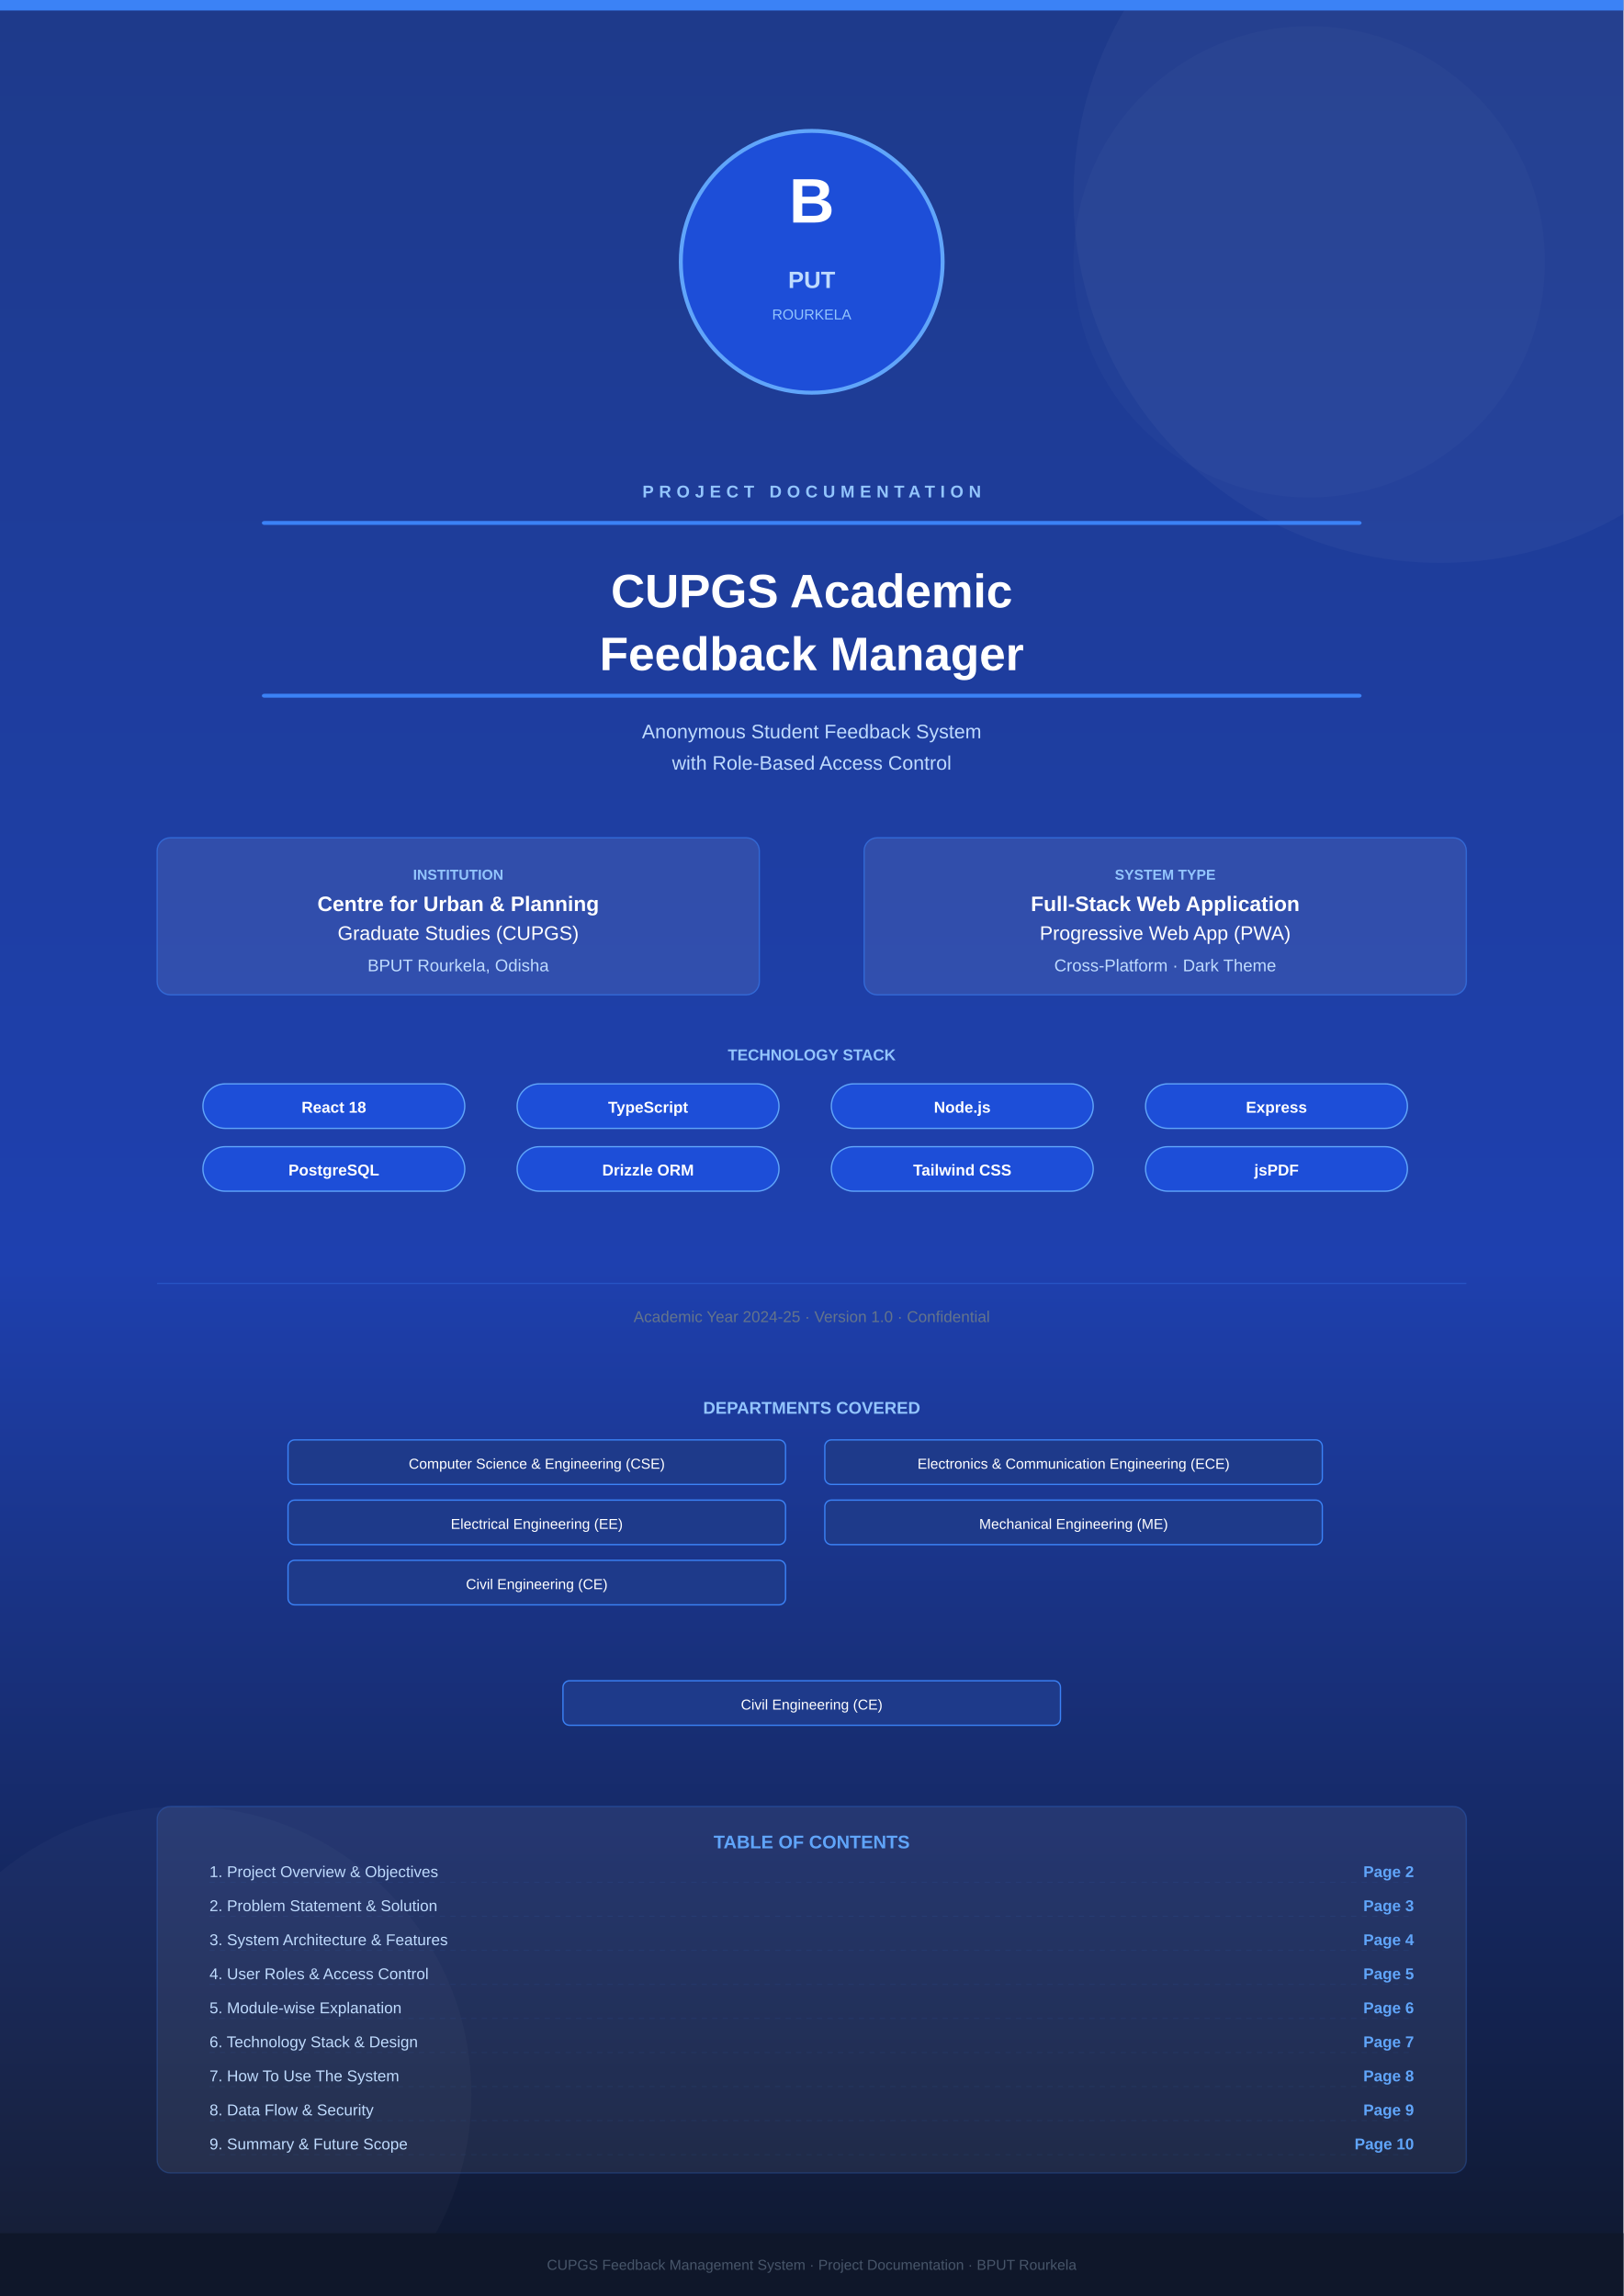
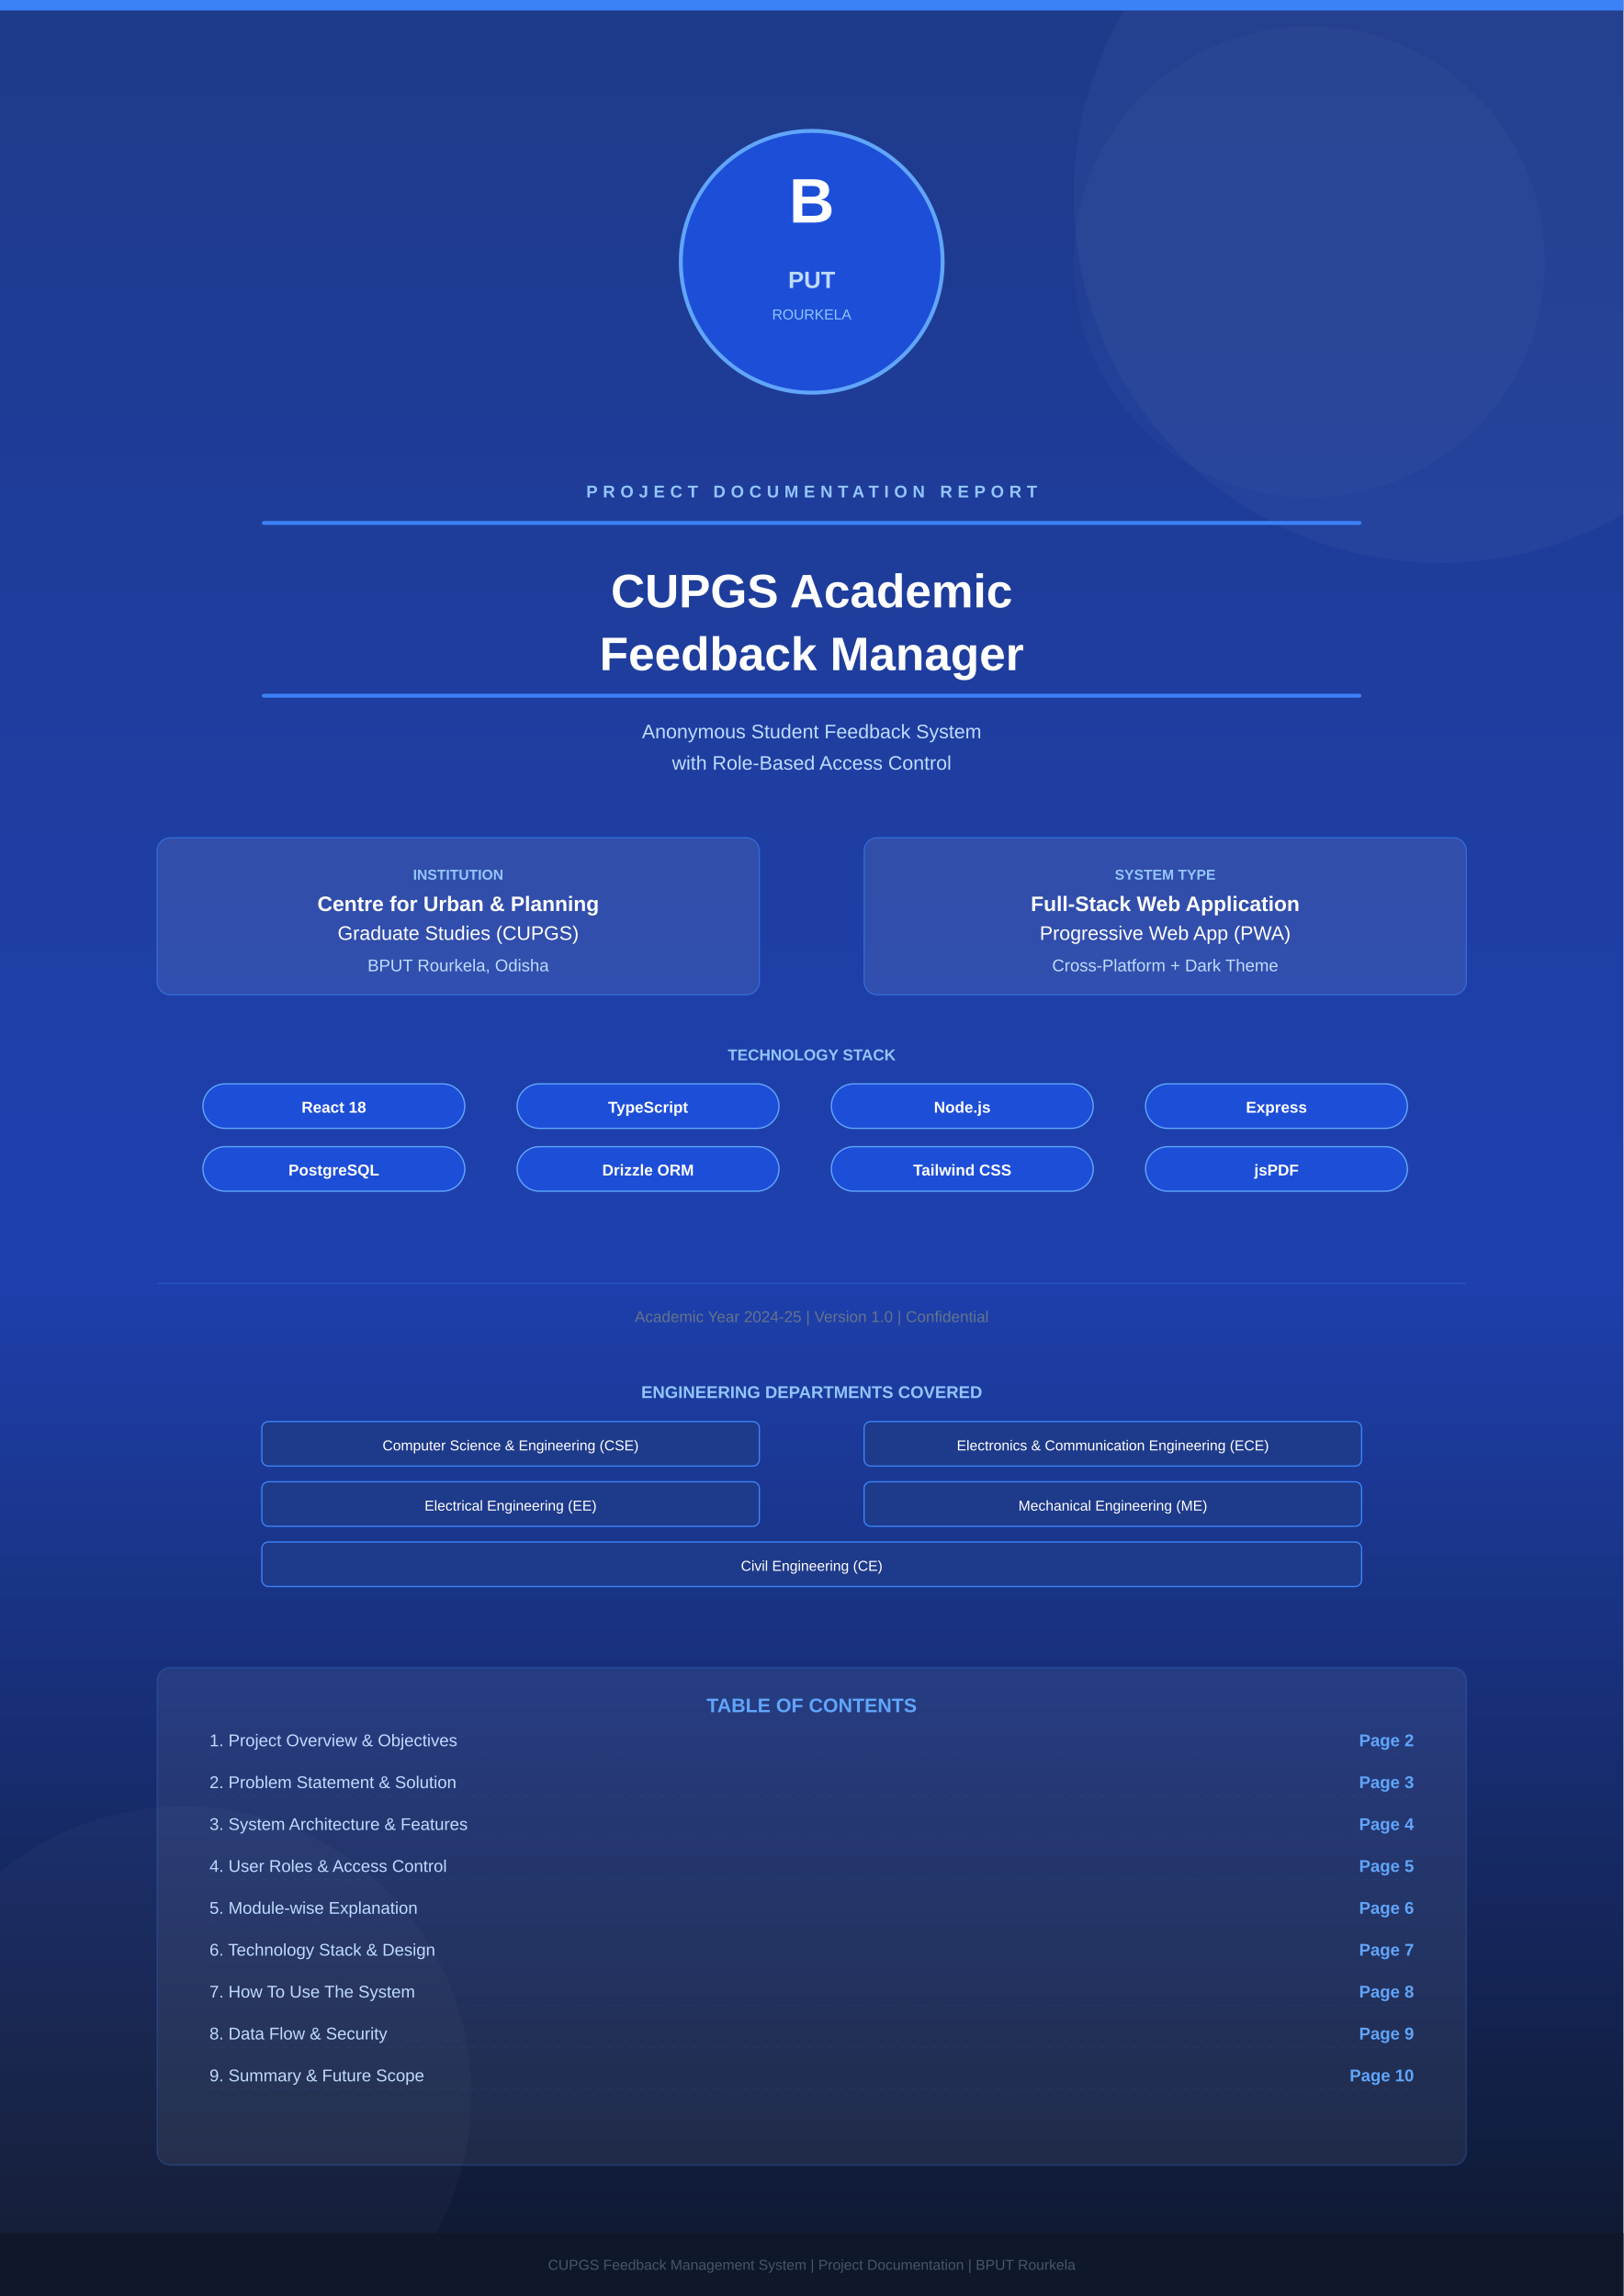
<svg xmlns="http://www.w3.org/2000/svg" width="1240" height="1754" viewBox="0 0 1240 1754" font-family="Arial,Helvetica,sans-serif">
  <defs>
    <linearGradient id="bg" x1="0" y1="0" x2="0" y2="1">
      <stop offset="0%" stop-color="#1e3a8a" />
      <stop offset="55%" stop-color="#1e40af" />
      <stop offset="100%" stop-color="#0f172a" />
    </linearGradient>
  </defs>
  <rect width="1240" height="1754" fill="url(#bg)" />
  <circle cx="1100" cy="150" r="280" fill="#ffffff08" />
  <circle cx="1000" cy="200" r="180" fill="#ffffff05" />
  <circle cx="140" cy="1600" r="220" fill="#ffffff06" />
  <rect x="0" y="0" width="1240" height="8" fill="#3b82f6" />
  <rect x="520" y="100" width="200" height="200" rx="100" fill="#1d4ed8" stroke="#60a5fa" stroke-width="3" />
  <text x="620" y="170" text-anchor="middle" font-size="48" font-weight="900" fill="white">B</text>
  <text x="620" y="220" text-anchor="middle" font-size="18" font-weight="700" fill="#bfdbfe">PUT</text>
  <text x="620" y="244" text-anchor="middle" font-size="11" fill="#93c5fd">ROURKELA</text>
-   <text x="620" y="380" text-anchor="middle" font-size="13" fill="#93c5fd" font-weight="600" letter-spacing="4">PROJECT DOCUMENTATION</text>
+   <text x="620" y="380" text-anchor="middle" font-size="13" fill="#93c5fd" font-weight="600" letter-spacing="4">PROJECT DOCUMENTATION REPORT</text>
  <rect x="200" y="398" width="840" height="3" fill="#3b82f6" rx="2" />
  <text x="620" y="464" text-anchor="middle" font-size="36" font-weight="900" fill="white">CUPGS Academic</text>
  <text x="620" y="512" text-anchor="middle" font-size="36" font-weight="900" fill="white">Feedback Manager</text>
  <rect x="200" y="530" width="840" height="3" fill="#3b82f6" rx="2" />
  <text x="620" y="564" text-anchor="middle" font-size="15" fill="#bfdbfe">Anonymous Student Feedback System</text>
  <text x="620" y="588" text-anchor="middle" font-size="15" fill="#bfdbfe">with Role-Based Access Control</text>
  <rect x="120" y="640" width="460" height="120" rx="10" fill="#ffffff15" stroke="#3b82f690" stroke-width="1" />
  <text x="350" y="672" text-anchor="middle" font-size="11" fill="#93c5fd" font-weight="700">INSTITUTION</text>
  <text x="350" y="696" text-anchor="middle" font-size="16" font-weight="700" fill="white">Centre for Urban &amp; Planning</text>
  <text x="350" y="718" text-anchor="middle" font-size="15" fill="white">Graduate Studies (CUPGS)</text>
  <text x="350" y="742" text-anchor="middle" font-size="13" fill="#bfdbfe">BPUT Rourkela, Odisha</text>
  <rect x="660" y="640" width="460" height="120" rx="10" fill="#ffffff15" stroke="#3b82f690" stroke-width="1" />
  <text x="890" y="672" text-anchor="middle" font-size="11" fill="#93c5fd" font-weight="700">SYSTEM TYPE</text>
  <text x="890" y="696" text-anchor="middle" font-size="16" font-weight="700" fill="white">Full-Stack Web Application</text>
  <text x="890" y="718" text-anchor="middle" font-size="15" fill="white">Progressive Web App (PWA)</text>
-   <text x="890" y="742" text-anchor="middle" font-size="13" fill="#bfdbfe">Cross-Platform · Dark Theme</text>
+   <text x="890" y="742" text-anchor="middle" font-size="13" fill="#bfdbfe">Cross-Platform + Dark Theme</text>
  <text x="620" y="810" text-anchor="middle" font-size="12" fill="#93c5fd" font-weight="600">TECHNOLOGY STACK</text>
  <rect x="155" y="828" width="200" height="34" rx="17" fill="#1d4ed8" stroke="#60a5fa" stroke-width="1" />
  <text x="255" y="850" text-anchor="middle" font-size="12" font-weight="600" fill="white">React 18</text>
  <rect x="395" y="828" width="200" height="34" rx="17" fill="#1d4ed8" stroke="#60a5fa" stroke-width="1" />
  <text x="495" y="850" text-anchor="middle" font-size="12" font-weight="600" fill="white">TypeScript</text>
  <rect x="635" y="828" width="200" height="34" rx="17" fill="#1d4ed8" stroke="#60a5fa" stroke-width="1" />
  <text x="735" y="850" text-anchor="middle" font-size="12" font-weight="600" fill="white">Node.js</text>
  <rect x="875" y="828" width="200" height="34" rx="17" fill="#1d4ed8" stroke="#60a5fa" stroke-width="1" />
  <text x="975" y="850" text-anchor="middle" font-size="12" font-weight="600" fill="white">Express</text>
  <rect x="155" y="876" width="200" height="34" rx="17" fill="#1d4ed8" stroke="#60a5fa" stroke-width="1" />
  <text x="255" y="898" text-anchor="middle" font-size="12" font-weight="600" fill="white">PostgreSQL</text>
  <rect x="395" y="876" width="200" height="34" rx="17" fill="#1d4ed8" stroke="#60a5fa" stroke-width="1" />
  <text x="495" y="898" text-anchor="middle" font-size="12" font-weight="600" fill="white">Drizzle ORM</text>
  <rect x="635" y="876" width="200" height="34" rx="17" fill="#1d4ed8" stroke="#60a5fa" stroke-width="1" />
  <text x="735" y="898" text-anchor="middle" font-size="12" font-weight="600" fill="white">Tailwind CSS</text>
  <rect x="875" y="876" width="200" height="34" rx="17" fill="#1d4ed8" stroke="#60a5fa" stroke-width="1" />
  <text x="975" y="898" text-anchor="middle" font-size="12" font-weight="600" fill="white">jsPDF</text>
  <rect x="120" y="980" width="1000" height="1" fill="#3b82f650" />
-   <text x="620" y="1010" text-anchor="middle" font-size="12" fill="#64748b">Academic Year 2024-25 · Version 1.0 · Confidential</text>
-   <text x="620" y="1080" text-anchor="middle" font-size="13" fill="#93c5fd" font-weight="600">DEPARTMENTS COVERED</text>
-   <rect x="220" y="1100" width="380" height="34" rx="5" fill="#1e3a8a" stroke="#3b82f6" stroke-width="1" />
-   <text x="410" y="1122" text-anchor="middle" font-size="11" fill="white">Computer Science &amp; Engineering (CSE)</text>
-   <rect x="630" y="1100" width="380" height="34" rx="5" fill="#1e3a8a" stroke="#3b82f6" stroke-width="1" />
-   <text x="820" y="1122" text-anchor="middle" font-size="11" fill="white">Electronics &amp; Communication Engineering (ECE)</text>
-   <rect x="220" y="1146" width="380" height="34" rx="5" fill="#1e3a8a" stroke="#3b82f6" stroke-width="1" />
-   <text x="410" y="1168" text-anchor="middle" font-size="11" fill="white">Electrical Engineering (EE)</text>
-   <rect x="630" y="1146" width="380" height="34" rx="5" fill="#1e3a8a" stroke="#3b82f6" stroke-width="1" />
-   <text x="820" y="1168" text-anchor="middle" font-size="11" fill="white">Mechanical Engineering (ME)</text>
-   <rect x="220" y="1192" width="380" height="34" rx="5" fill="#1e3a8a" stroke="#3b82f6" stroke-width="1" />
-   <text x="410" y="1214" text-anchor="middle" font-size="11" fill="white">Civil Engineering (CE)</text>
-   <rect x="430" y="1284" width="380" height="34" rx="5" fill="#1e3a8a" stroke="#3b82f6" stroke-width="1" />
-   <text x="620" y="1306" text-anchor="middle" font-size="11" fill="white">Civil Engineering (CE)</text>
-   <rect x="120" y="1380" width="1000" height="280" rx="10" fill="#ffffff10" stroke="#3b82f640" stroke-width="1" />
-   <text x="620" y="1412" text-anchor="middle" font-size="14" font-weight="700" fill="#60a5fa">TABLE OF CONTENTS</text>
-   <text x="160" y="1434" font-size="12" fill="#bfdbfe">1. Project Overview &amp; Objectives</text>
-   <text x="1080" y="1434" text-anchor="end" font-size="12" fill="#60a5fa" font-weight="600">Page 2</text>
-   <line x1="160" y1="1438" x2="1080" y2="1438" stroke="#3b82f620" stroke-width="0.5" stroke-dasharray="4,4" />
-   <text x="160" y="1460" font-size="12" fill="#bfdbfe">2. Problem Statement &amp; Solution</text>
-   <text x="1080" y="1460" text-anchor="end" font-size="12" fill="#60a5fa" font-weight="600">Page 3</text>
-   <line x1="160" y1="1464" x2="1080" y2="1464" stroke="#3b82f620" stroke-width="0.5" stroke-dasharray="4,4" />
-   <text x="160" y="1486" font-size="12" fill="#bfdbfe">3. System Architecture &amp; Features</text>
-   <text x="1080" y="1486" text-anchor="end" font-size="12" fill="#60a5fa" font-weight="600">Page 4</text>
-   <line x1="160" y1="1490" x2="1080" y2="1490" stroke="#3b82f620" stroke-width="0.5" stroke-dasharray="4,4" />
-   <text x="160" y="1512" font-size="12" fill="#bfdbfe">4. User Roles &amp; Access Control</text>
-   <text x="1080" y="1512" text-anchor="end" font-size="12" fill="#60a5fa" font-weight="600">Page 5</text>
-   <line x1="160" y1="1516" x2="1080" y2="1516" stroke="#3b82f620" stroke-width="0.5" stroke-dasharray="4,4" />
-   <text x="160" y="1538" font-size="12" fill="#bfdbfe">5. Module-wise Explanation</text>
-   <text x="1080" y="1538" text-anchor="end" font-size="12" fill="#60a5fa" font-weight="600">Page 6</text>
-   <line x1="160" y1="1542" x2="1080" y2="1542" stroke="#3b82f620" stroke-width="0.5" stroke-dasharray="4,4" />
-   <text x="160" y="1564" font-size="12" fill="#bfdbfe">6. Technology Stack &amp; Design</text>
-   <text x="1080" y="1564" text-anchor="end" font-size="12" fill="#60a5fa" font-weight="600">Page 7</text>
-   <line x1="160" y1="1568" x2="1080" y2="1568" stroke="#3b82f620" stroke-width="0.5" stroke-dasharray="4,4" />
-   <text x="160" y="1590" font-size="12" fill="#bfdbfe">7. How To Use The System</text>
-   <text x="1080" y="1590" text-anchor="end" font-size="12" fill="#60a5fa" font-weight="600">Page 8</text>
-   <line x1="160" y1="1594" x2="1080" y2="1594" stroke="#3b82f620" stroke-width="0.5" stroke-dasharray="4,4" />
-   <text x="160" y="1616" font-size="12" fill="#bfdbfe">8. Data Flow &amp; Security</text>
-   <text x="1080" y="1616" text-anchor="end" font-size="12" fill="#60a5fa" font-weight="600">Page 9</text>
-   <line x1="160" y1="1620" x2="1080" y2="1620" stroke="#3b82f620" stroke-width="0.5" stroke-dasharray="4,4" />
-   <text x="160" y="1642" font-size="12" fill="#bfdbfe">9. Summary &amp; Future Scope</text>
-   <text x="1080" y="1642" text-anchor="end" font-size="12" fill="#60a5fa" font-weight="600">Page 10</text>
-   <line x1="160" y1="1646" x2="1080" y2="1646" stroke="#3b82f620" stroke-width="0.5" stroke-dasharray="4,4" />
+   <text x="620" y="1010" text-anchor="middle" font-size="12" fill="#64748b">Academic Year 2024-25  |  Version 1.0  |  Confidential</text>
+   <text x="620" y="1068" text-anchor="middle" font-size="13" fill="#93c5fd" font-weight="600">ENGINEERING DEPARTMENTS COVERED</text>
+   <rect x="200" y="1086" width="380" height="34" rx="5" fill="#1e3a8a" stroke="#3b82f6" stroke-width="1" />
+   <text x="390" y="1108" text-anchor="middle" font-size="11" fill="white">Computer Science &amp; Engineering (CSE)</text>
+   <rect x="660" y="1086" width="380" height="34" rx="5" fill="#1e3a8a" stroke="#3b82f6" stroke-width="1" />
+   <text x="850" y="1108" text-anchor="middle" font-size="11" fill="white">Electronics &amp; Communication Engineering (ECE)</text>
+   <rect x="200" y="1132" width="380" height="34" rx="5" fill="#1e3a8a" stroke="#3b82f6" stroke-width="1" />
+   <text x="390" y="1154" text-anchor="middle" font-size="11" fill="white">Electrical Engineering (EE)</text>
+   <rect x="660" y="1132" width="380" height="34" rx="5" fill="#1e3a8a" stroke="#3b82f6" stroke-width="1" />
+   <text x="850" y="1154" text-anchor="middle" font-size="11" fill="white">Mechanical Engineering (ME)</text>
+   <rect x="200" y="1178" width="840" height="34" rx="5" fill="#1e3a8a" stroke="#3b82f6" stroke-width="1" />
+   <text x="620" y="1200" text-anchor="middle" font-size="11" fill="white">Civil Engineering (CE)</text>
+   <rect x="120" y="1274" width="1000" height="380" rx="10" fill="#ffffff10" stroke="#3b82f640" stroke-width="1" />
+   <text x="620" y="1308" text-anchor="middle" font-size="15" font-weight="700" fill="#60a5fa">TABLE OF CONTENTS</text>
+   <text x="160" y="1334" font-size="13" fill="#bfdbfe">1. Project Overview &amp; Objectives</text>
+   <text x="1080" y="1334" text-anchor="end" font-size="13" fill="#60a5fa" font-weight="600">Page 2</text>
+   <line x1="160" y1="1340" x2="1080" y2="1340" stroke="#3b82f620" stroke-width="0.5" stroke-dasharray="4,4" />
+   <text x="160" y="1366" font-size="13" fill="#bfdbfe">2. Problem Statement &amp; Solution</text>
+   <text x="1080" y="1366" text-anchor="end" font-size="13" fill="#60a5fa" font-weight="600">Page 3</text>
+   <line x1="160" y1="1372" x2="1080" y2="1372" stroke="#3b82f620" stroke-width="0.5" stroke-dasharray="4,4" />
+   <text x="160" y="1398" font-size="13" fill="#bfdbfe">3. System Architecture &amp; Features</text>
+   <text x="1080" y="1398" text-anchor="end" font-size="13" fill="#60a5fa" font-weight="600">Page 4</text>
+   <line x1="160" y1="1404" x2="1080" y2="1404" stroke="#3b82f620" stroke-width="0.5" stroke-dasharray="4,4" />
+   <text x="160" y="1430" font-size="13" fill="#bfdbfe">4. User Roles &amp; Access Control</text>
+   <text x="1080" y="1430" text-anchor="end" font-size="13" fill="#60a5fa" font-weight="600">Page 5</text>
+   <line x1="160" y1="1436" x2="1080" y2="1436" stroke="#3b82f620" stroke-width="0.5" stroke-dasharray="4,4" />
+   <text x="160" y="1462" font-size="13" fill="#bfdbfe">5. Module-wise Explanation</text>
+   <text x="1080" y="1462" text-anchor="end" font-size="13" fill="#60a5fa" font-weight="600">Page 6</text>
+   <line x1="160" y1="1468" x2="1080" y2="1468" stroke="#3b82f620" stroke-width="0.5" stroke-dasharray="4,4" />
+   <text x="160" y="1494" font-size="13" fill="#bfdbfe">6. Technology Stack &amp; Design</text>
+   <text x="1080" y="1494" text-anchor="end" font-size="13" fill="#60a5fa" font-weight="600">Page 7</text>
+   <line x1="160" y1="1500" x2="1080" y2="1500" stroke="#3b82f620" stroke-width="0.5" stroke-dasharray="4,4" />
+   <text x="160" y="1526" font-size="13" fill="#bfdbfe">7. How To Use The System</text>
+   <text x="1080" y="1526" text-anchor="end" font-size="13" fill="#60a5fa" font-weight="600">Page 8</text>
+   <line x1="160" y1="1532" x2="1080" y2="1532" stroke="#3b82f620" stroke-width="0.5" stroke-dasharray="4,4" />
+   <text x="160" y="1558" font-size="13" fill="#bfdbfe">8. Data Flow &amp; Security</text>
+   <text x="1080" y="1558" text-anchor="end" font-size="13" fill="#60a5fa" font-weight="600">Page 9</text>
+   <line x1="160" y1="1564" x2="1080" y2="1564" stroke="#3b82f620" stroke-width="0.5" stroke-dasharray="4,4" />
+   <text x="160" y="1590" font-size="13" fill="#bfdbfe">9. Summary &amp; Future Scope</text>
+   <text x="1080" y="1590" text-anchor="end" font-size="13" fill="#60a5fa" font-weight="600">Page 10</text>
+   <line x1="160" y1="1596" x2="1080" y2="1596" stroke="#3b82f620" stroke-width="0.5" stroke-dasharray="4,4" />
  <rect x="0" y="1706" width="1240" height="48" fill="#0f172a" />
-   <text x="620" y="1734" text-anchor="middle" font-size="11" fill="#475569">CUPGS Feedback Management System · Project Documentation · BPUT Rourkela</text>
+   <text x="620" y="1734" text-anchor="middle" font-size="11" fill="#475569">CUPGS Feedback Management System  |  Project Documentation  |  BPUT Rourkela</text>
</svg>
